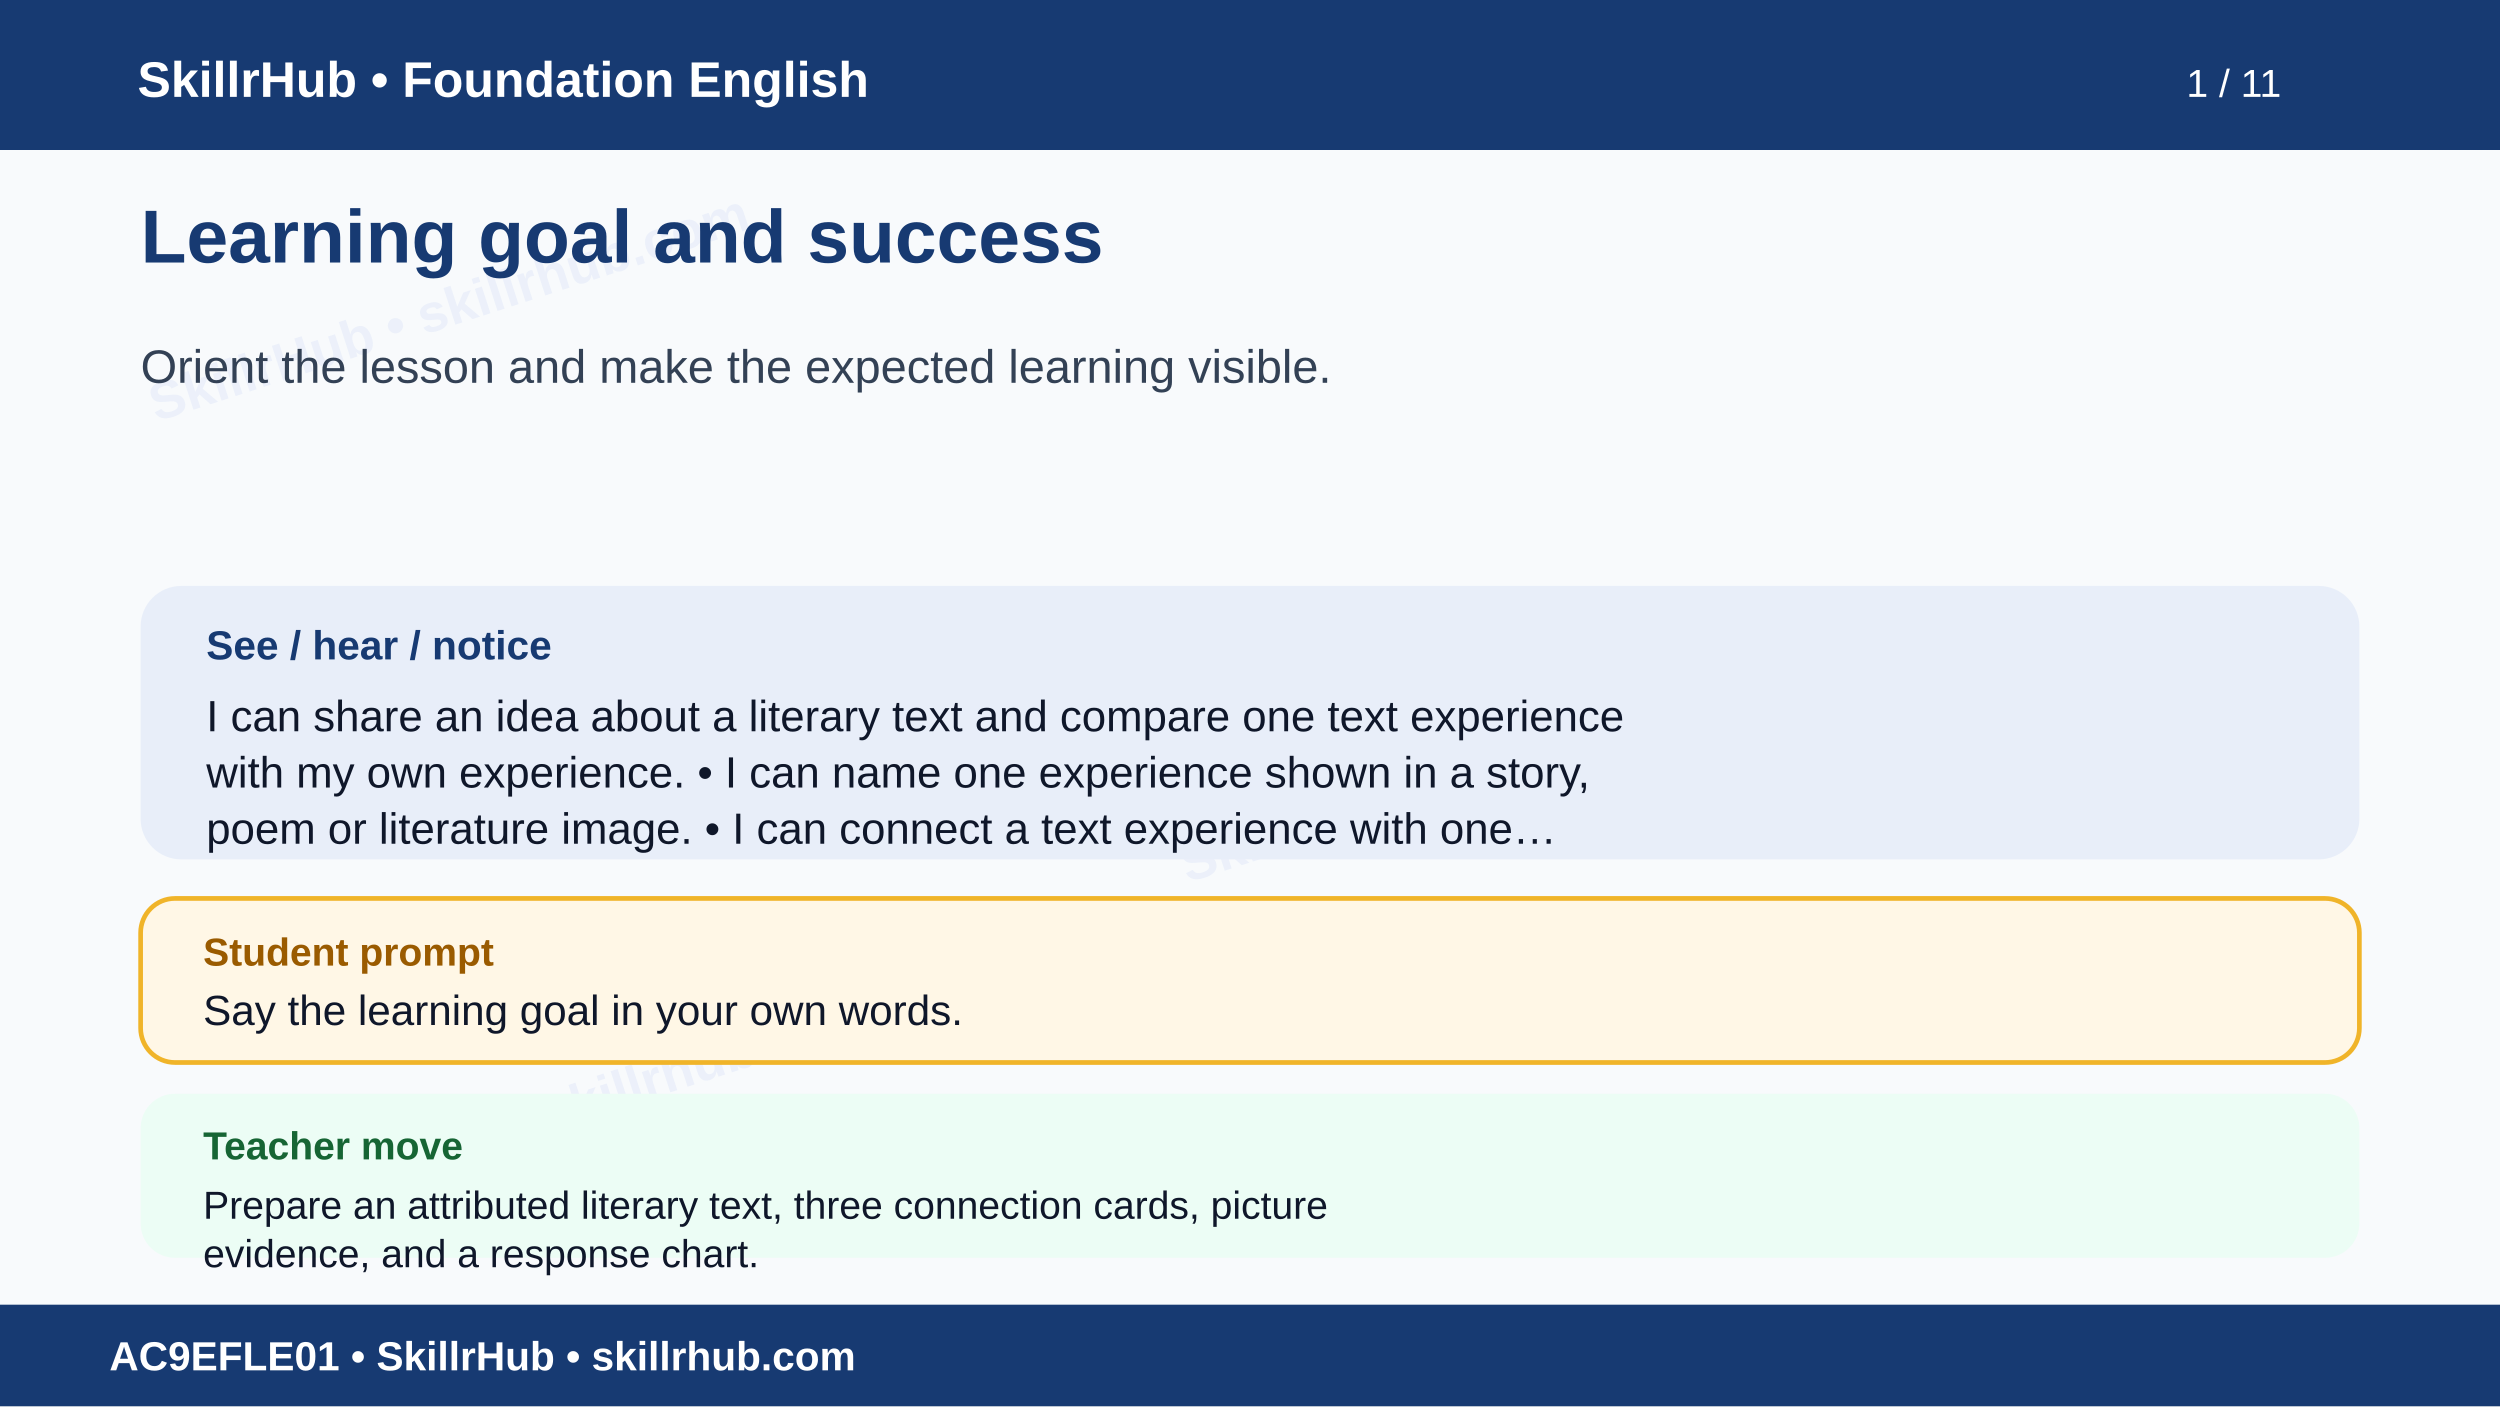
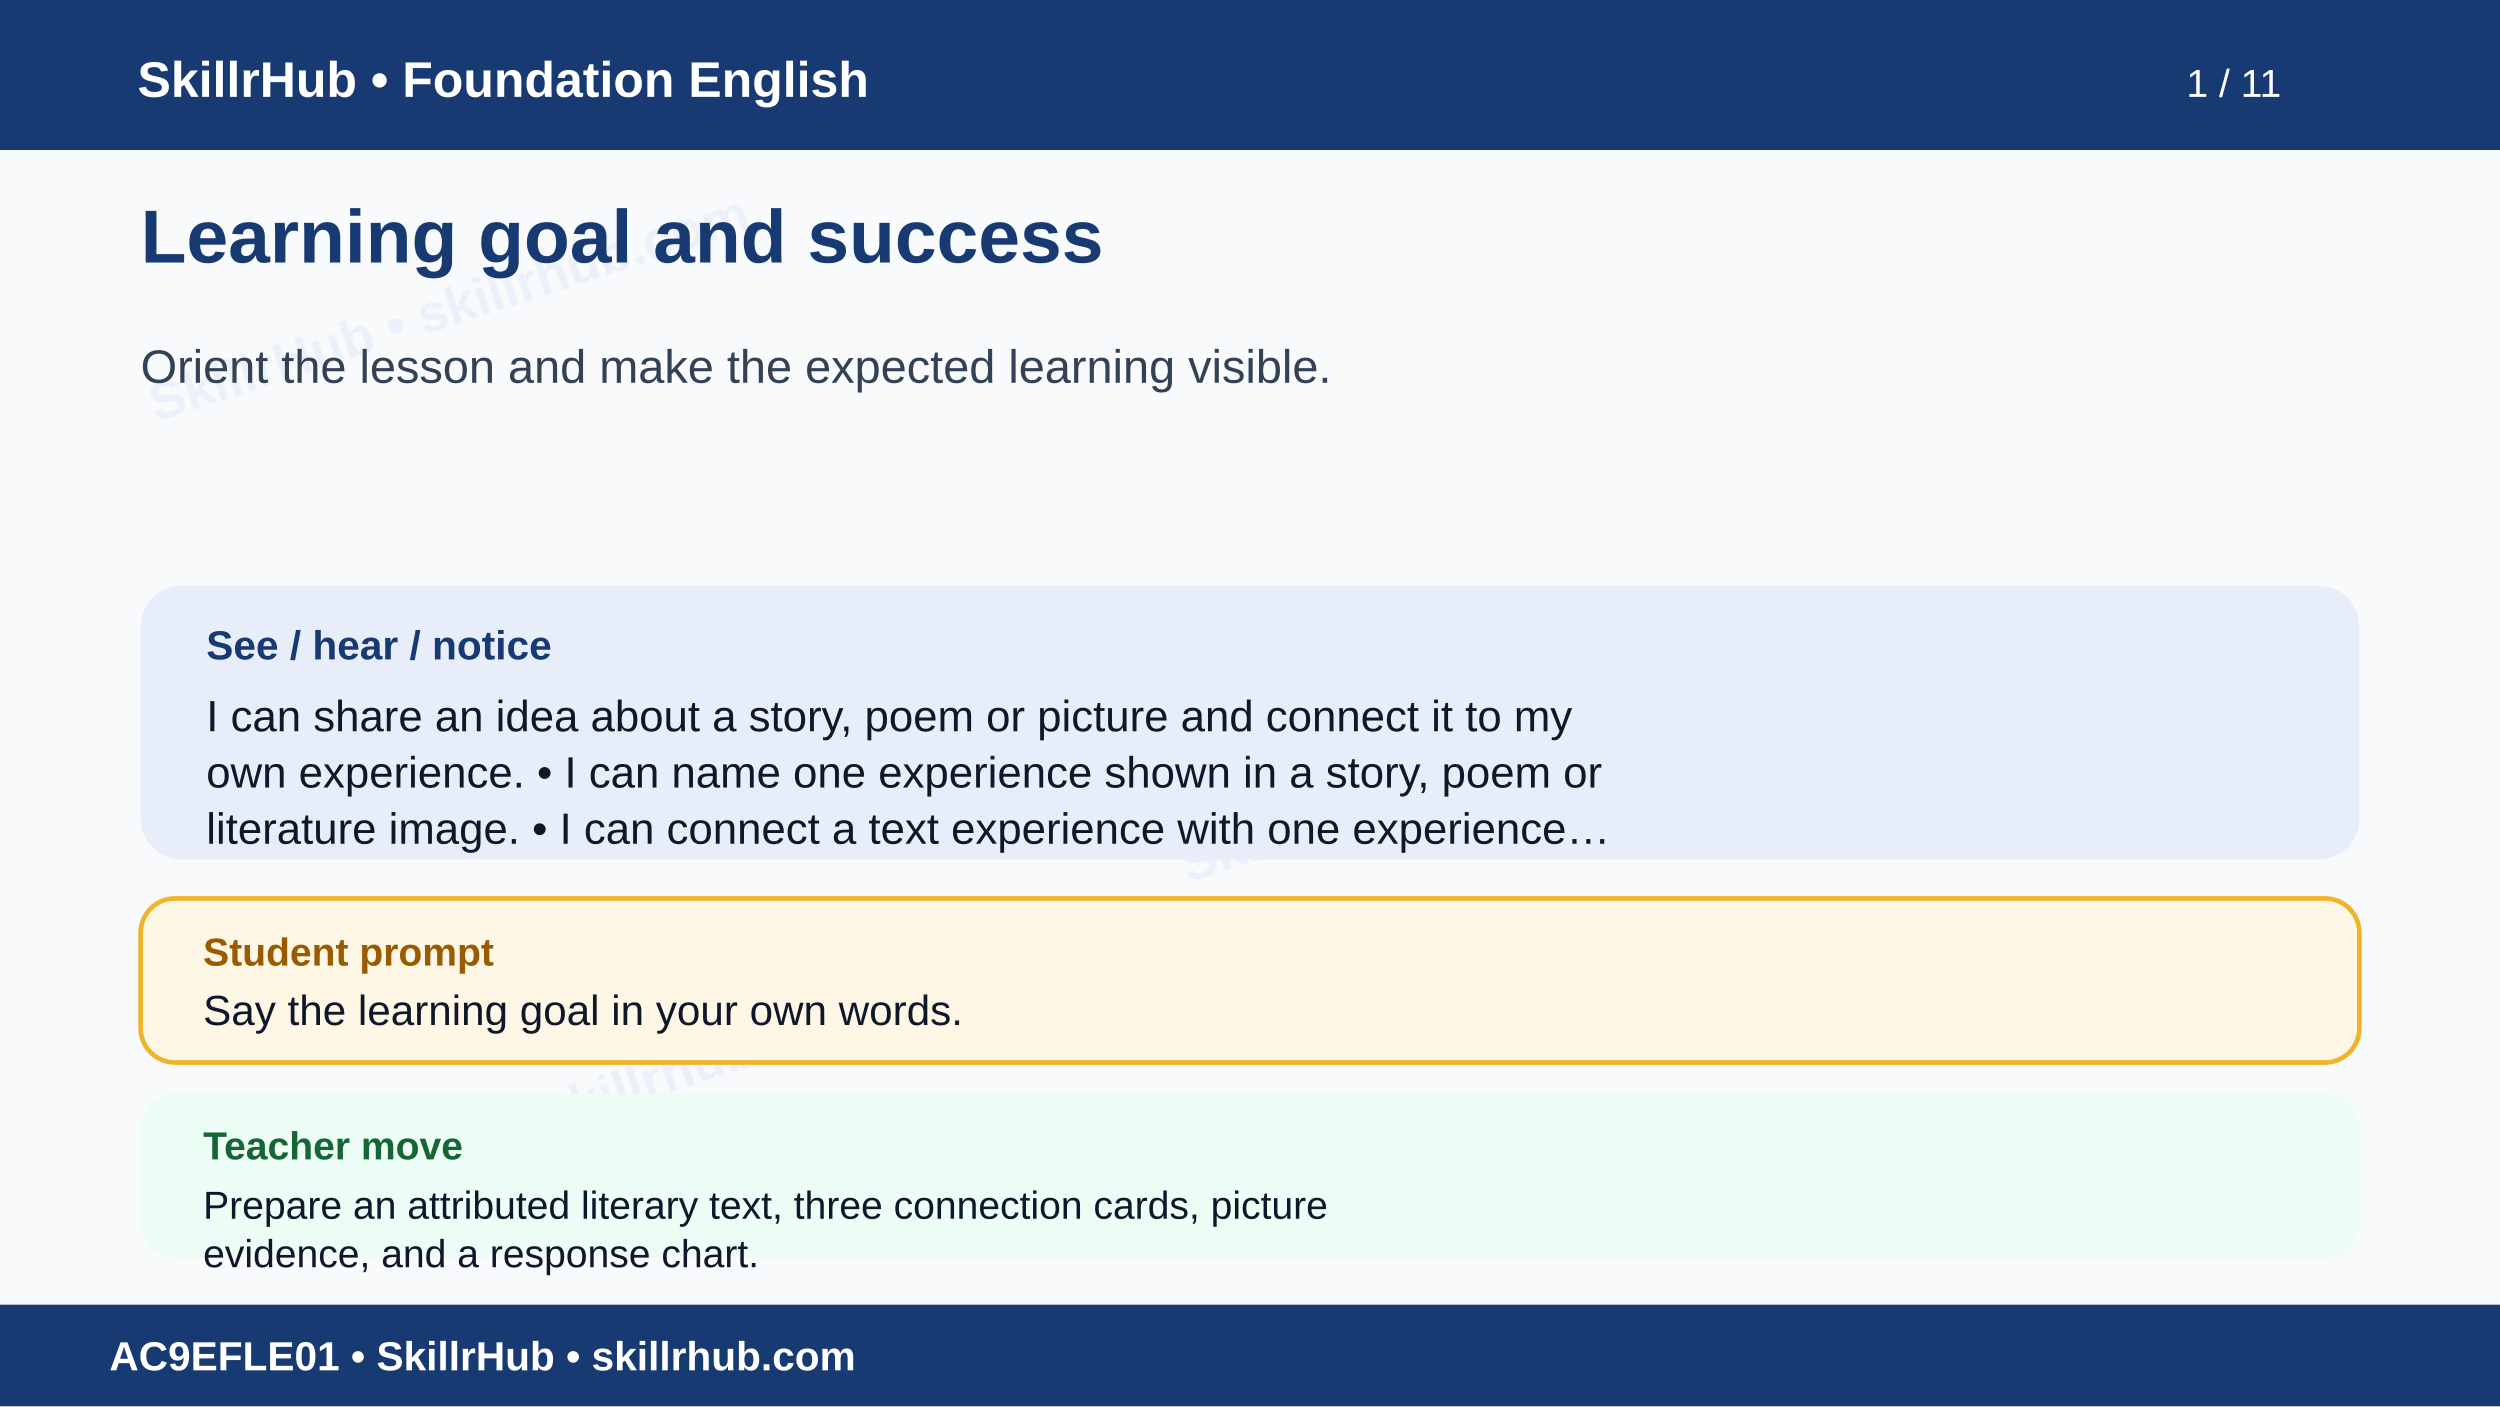
<svg xmlns="http://www.w3.org/2000/svg" width="1600" height="900" viewBox="0 0 1600 900" role="img" aria-labelledby="t d">
  <rect width="1600" height="900" fill="#f8fafc" />
  <g opacity=".055" fill="#1d4ed8" font-family="Arial" font-size="34" font-weight="700">
    <text x="100" y="270" transform="rotate(-18 100 270)">SkillrHub • skillrhub.com</text>
    <text x="760" y="565" transform="rotate(-18 760 565)">SkillrHub • skillrhub.com</text>
    <text x="180" y="780" transform="rotate(-18 180 780)">SkillrHub • skillrhub.com</text>
  </g>
  <rect width="1600" height="96" fill="#173a72" />
  <text x="88" y="62" fill="#fff" font-family="Arial" font-size="32" font-weight="700">SkillrHub • Foundation English</text>
  <text x="1460" y="62" text-anchor="end" fill="#fff" font-family="Arial" font-size="25">1 / 11</text>
  <text x="90" y="168" fill="#173a72" font-family="Arial,Helvetica,sans-serif" font-size="48" font-weight="700">Learning goal and success</text>
  <text x="90" y="245" fill="#334155" font-family="Arial,Helvetica,sans-serif" font-size="30" font-weight="400">Orient the lesson and make the expected learning visible.</text>
  <rect x="90" y="375" width="1420" height="175" rx="26" fill="#e8eef9" />
  <text x="132" y="422" fill="#173a72" font-family="Arial" font-size="26" font-weight="700">See / hear / notice</text>
-   <text x="132" y="468" fill="#0f172a" font-family="Arial,Helvetica,sans-serif" font-size="28" font-weight="400">I can share an idea about a literary text and compare one text experience</text>
-   <text x="132" y="504" fill="#0f172a" font-family="Arial,Helvetica,sans-serif" font-size="28" font-weight="400">with my own experience. • I can name one experience shown in a story,</text>
-   <text x="132" y="540" fill="#0f172a" font-family="Arial,Helvetica,sans-serif" font-size="28" font-weight="400">poem or literature image. • I can connect a text experience with one…</text>
+   <text x="132" y="468" fill="#0f172a" font-family="Arial,Helvetica,sans-serif" font-size="28" font-weight="400">I can share an idea about a story, poem or picture and connect it to my</text>
+   <text x="132" y="504" fill="#0f172a" font-family="Arial,Helvetica,sans-serif" font-size="28" font-weight="400">own experience. • I can name one experience shown in a story, poem or</text>
+   <text x="132" y="540" fill="#0f172a" font-family="Arial,Helvetica,sans-serif" font-size="28" font-weight="400">literature image. • I can connect a text experience with one experience…</text>
  <rect x="90" y="575" width="1420" height="105" rx="22" fill="#fff7e6" stroke="#f0b429" stroke-width="3" />
  <text x="130" y="618" fill="#9a5b00" font-family="Arial" font-size="25" font-weight="700">Student prompt</text>
  <text x="130" y="656" fill="#0f172a" font-family="Arial,Helvetica,sans-serif" font-size="27" font-weight="400">Say the learning goal in your own words.</text>
  <rect x="90" y="700" width="1420" height="105" rx="22" fill="#ecfdf5" />
  <text x="130" y="742" fill="#166534" font-family="Arial" font-size="25" font-weight="700">Teacher move</text>
  <text x="130" y="780" fill="#0f172a" font-family="Arial,Helvetica,sans-serif" font-size="25" font-weight="400">Prepare an attributed literary text, three connection cards, picture</text>
  <text x="130" y="811" fill="#0f172a" font-family="Arial,Helvetica,sans-serif" font-size="25" font-weight="400">evidence, and a response chart.</text>
  <rect y="835" width="1600" height="65" fill="#173a72" />
  <text x="70" y="877" fill="#fff" font-family="Arial" font-size="26" font-weight="700">AC9EFLE01 • SkillrHub • skillrhub.com</text>
</svg>
